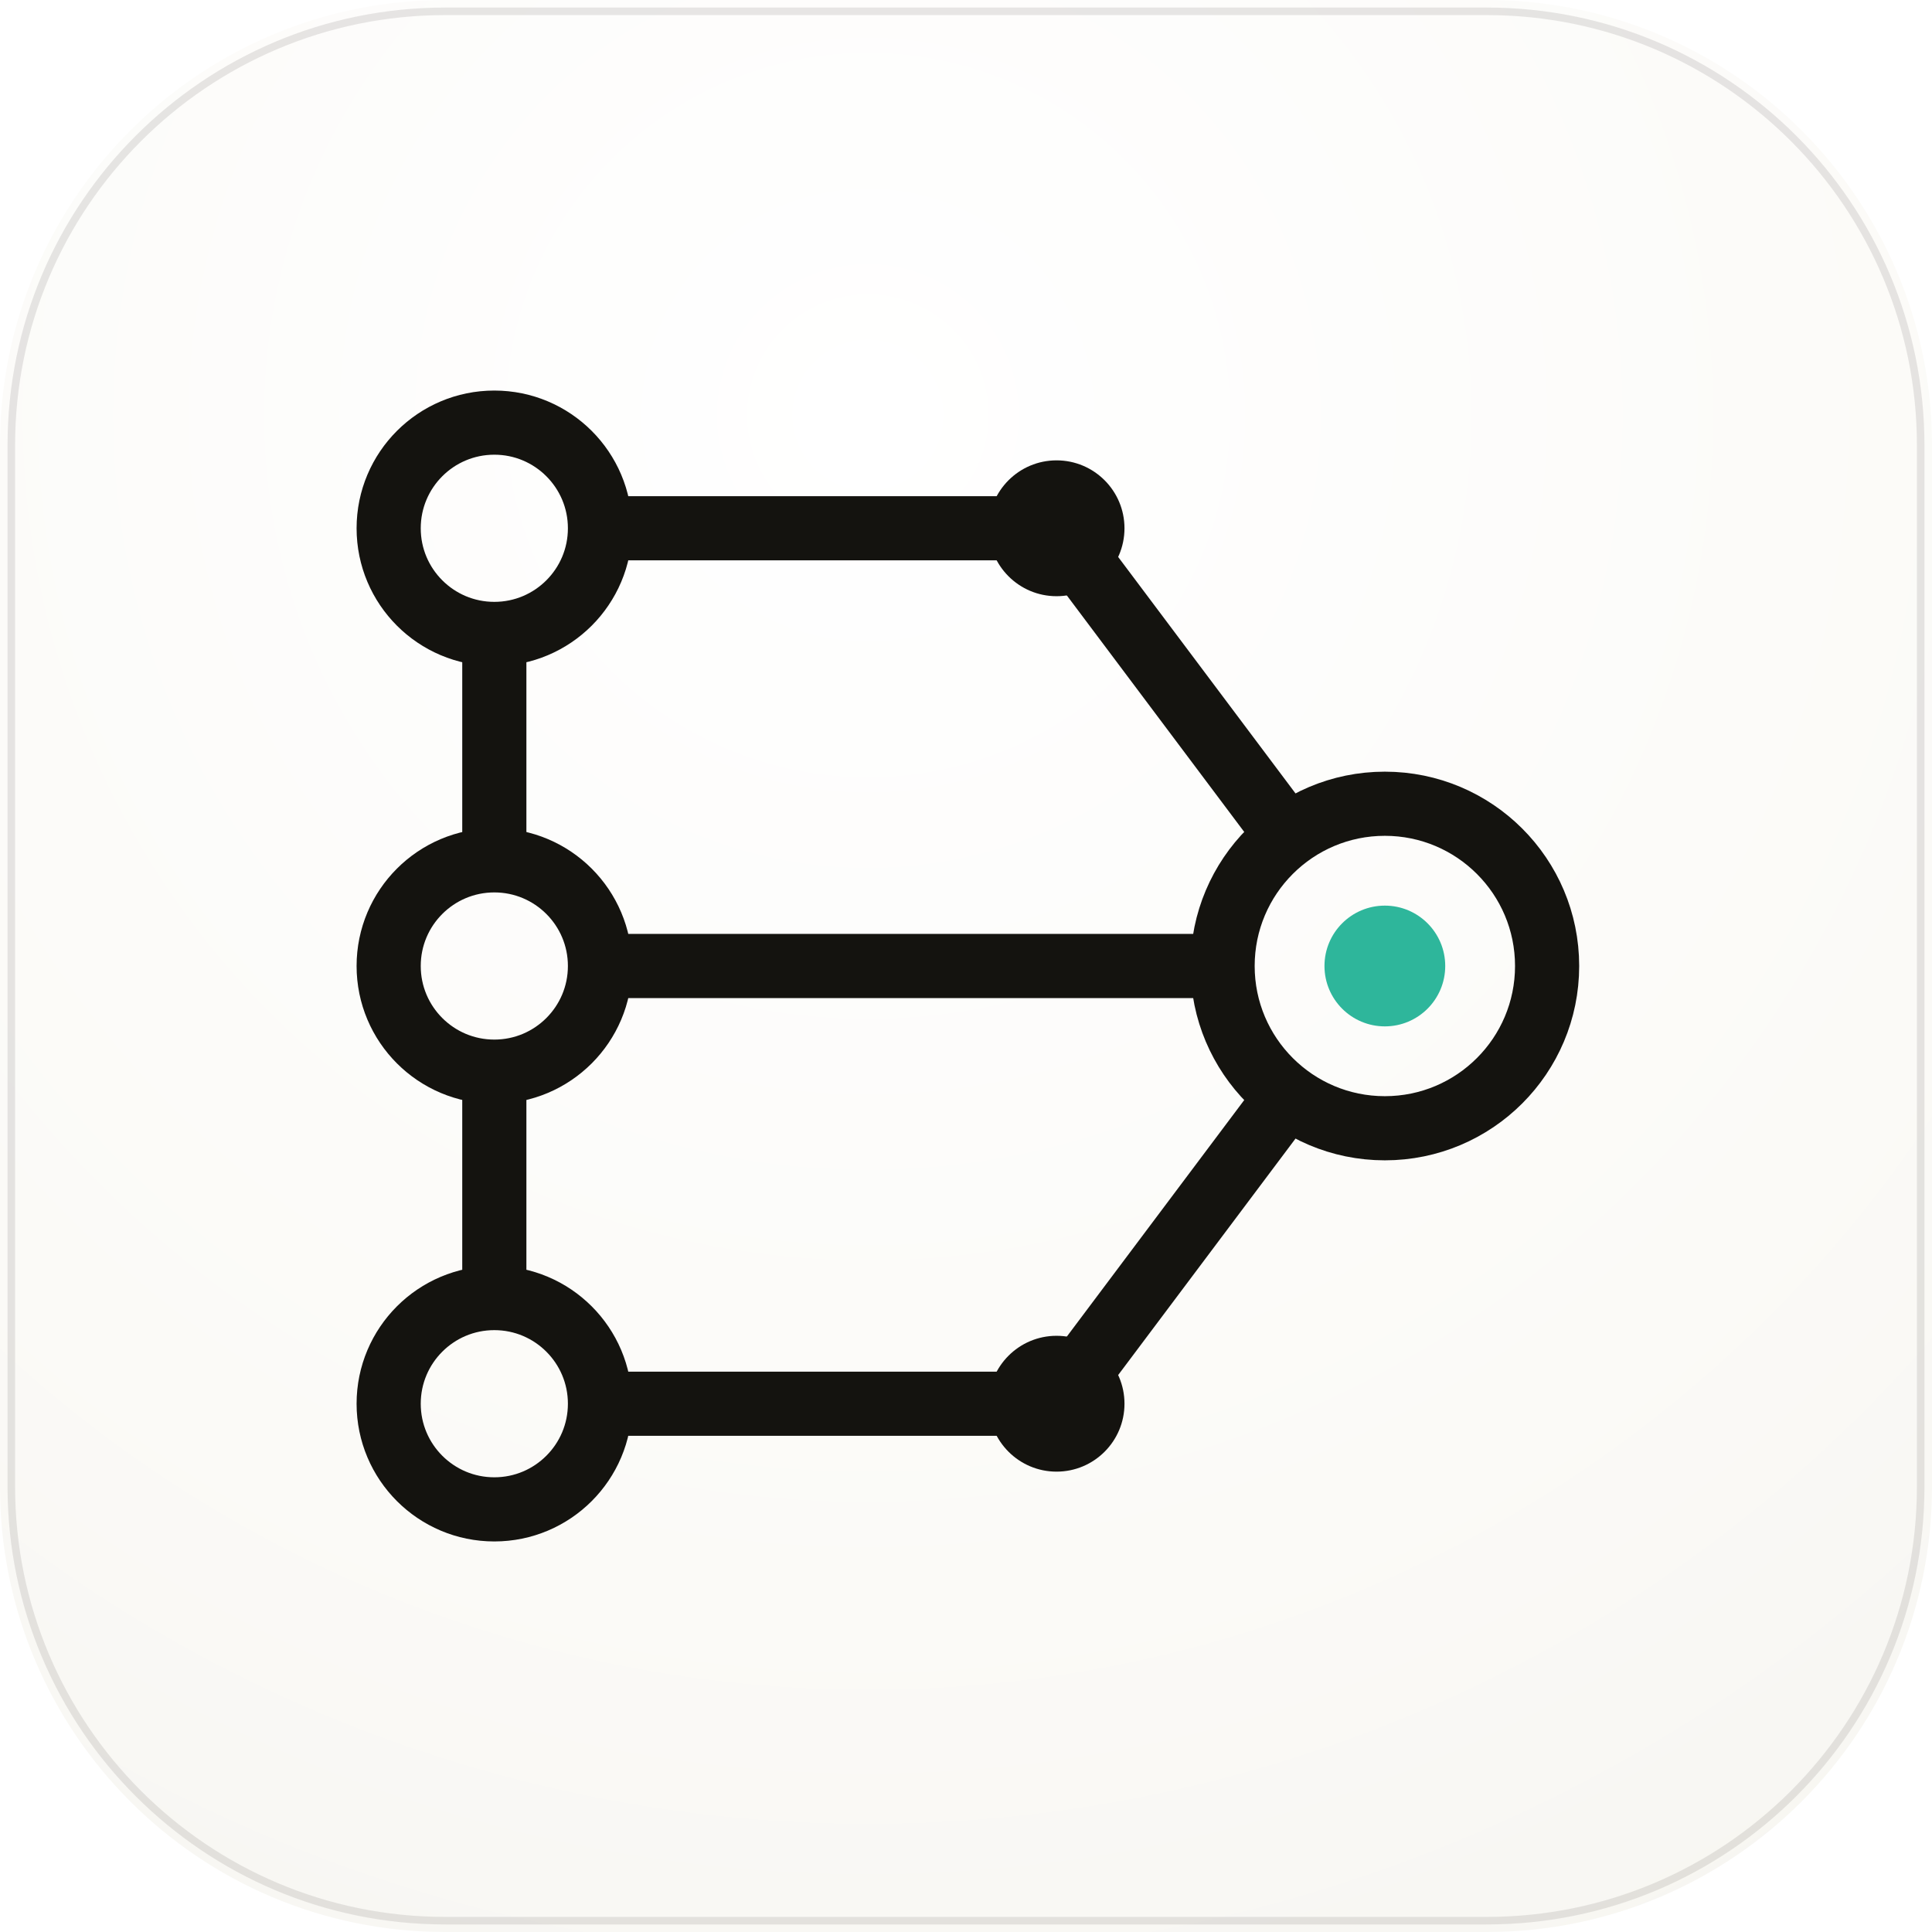
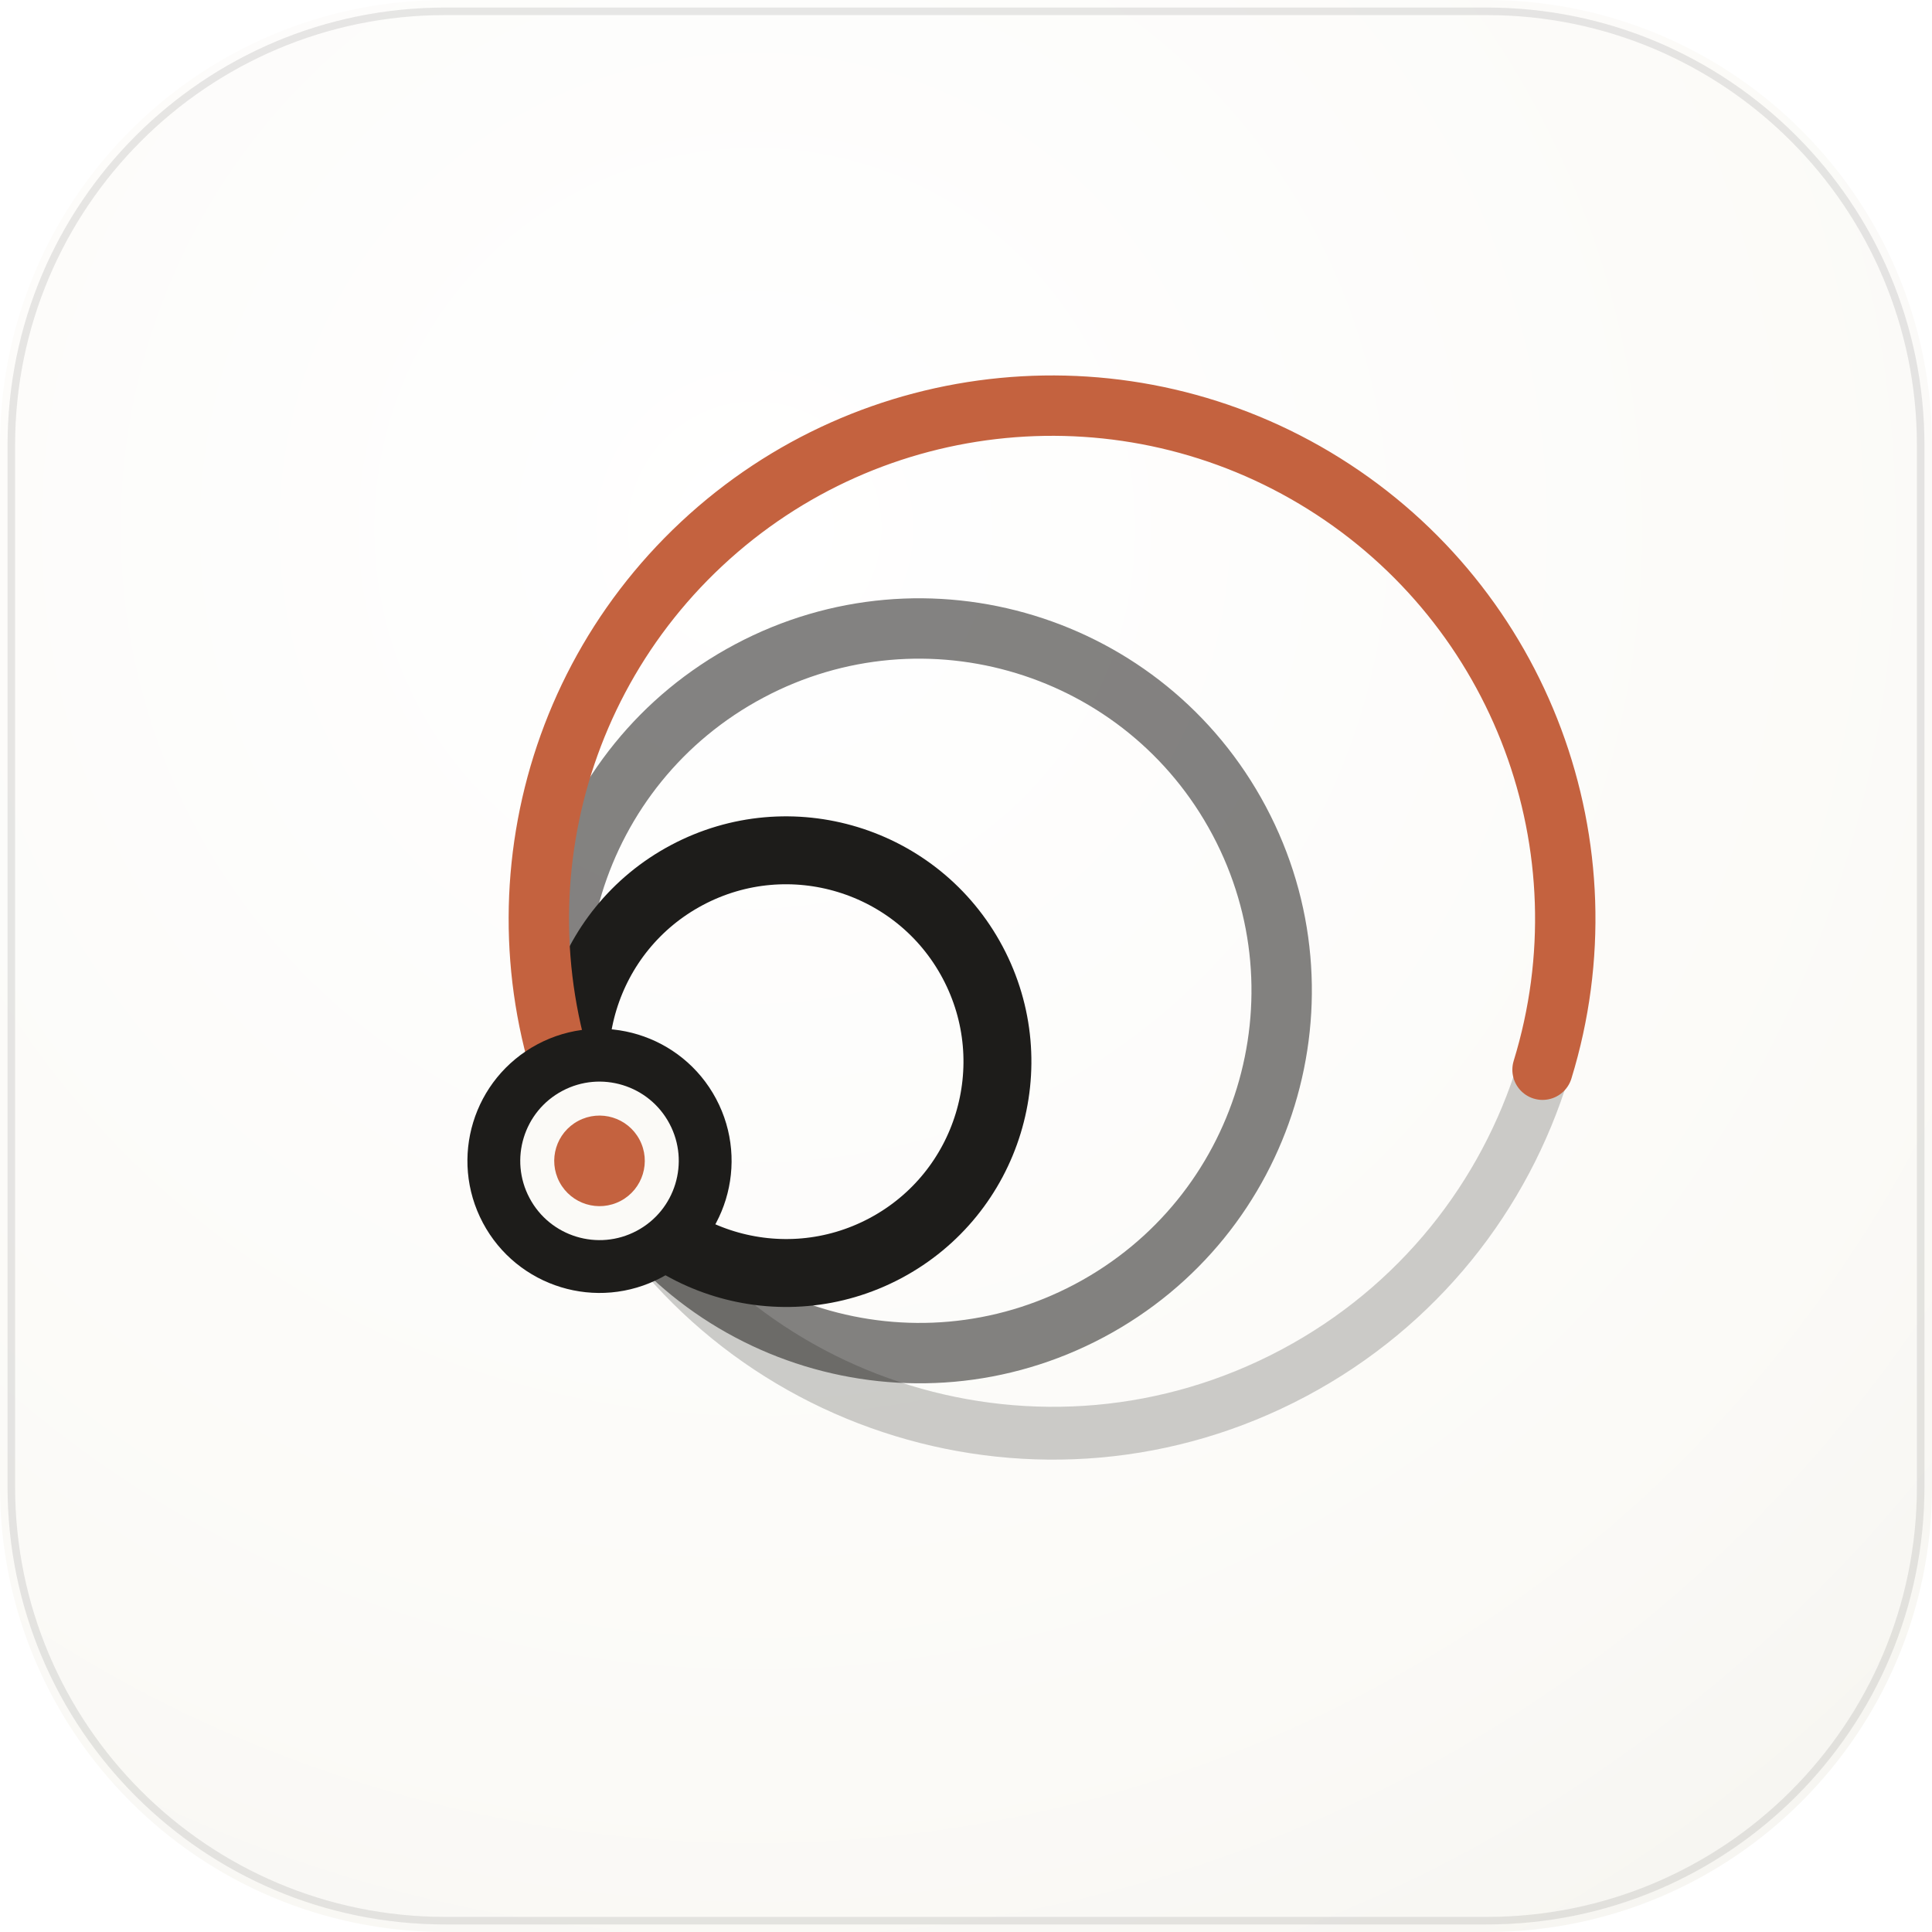
<svg xmlns="http://www.w3.org/2000/svg" viewBox="0 0 512 512" width="512" height="512" role="img" aria-labelledby="title desc">
  <defs>
-     <radialGradient id="bgL" gradientUnits="userSpaceOnUse" cx="230" cy="110" r="640">
+     <radialGradient id="bgL" gradientUnits="userSpaceOnUse" cx="200" cy="140" r="560">
      <stop offset="0" stop-color="#ffffff" />
-       <stop offset="0.5" stop-color="#fbfaf7" />
+       <stop offset="0.6" stop-color="#fbfaf7" />
      <stop offset="1" stop-color="#f2f1eb" />
    </radialGradient>
  </defs>
  <rect x="0" y="0" width="512" height="512" rx="118" fill="url(#bgL)" />
-   <rect x="3" y="3" width="506" height="506" rx="115" fill="none" stroke="#14130f" stroke-opacity="0.1" stroke-width="2" />
-   <g fill="none" stroke="#14130f" stroke-width="17" stroke-linecap="round" stroke-linejoin="round">
-     <line x1="131" y1="140" x2="131" y2="372" />
-     <path d="M131 140 H280 L367 256 L280 372 H131" />
-     <line x1="131" y1="256" x2="367" y2="256" />
+   <rect x="3" y="3" width="506" height="506" rx="115" fill="none" stroke="#1d1c1a" stroke-opacity="0.1" stroke-width="2" />
+   <g transform="rotate(-28 256 256)" fill="none" stroke-linecap="round">
+     <circle cx="282" cy="256" r="136" stroke="#1d1c1a" stroke-opacity="0.22" stroke-width="14" />
+     <circle cx="242" cy="256" r="96" stroke="#1d1c1a" stroke-opacity="0.55" stroke-width="16" />
+     <circle cx="202" cy="256" r="56" stroke="#1d1c1a" stroke-width="18" />
+     <path d="M 146 256 A 136 136 0 1 1 378 352" stroke="#c4623f" stroke-width="16" />
+     <circle cx="146" cy="256" r="28" fill="#fbfaf7" stroke="#1d1c1a" stroke-width="14" />
+     <circle cx="146" cy="256" r="12" fill="#c4623f" />
  </g>
-   <g fill="url(#bgL)" stroke="#14130f" stroke-width="17">
-     <circle cx="131" cy="140" r="28" />
-     <circle cx="131" cy="256" r="28" />
-     <circle cx="131" cy="372" r="28" />
-   </g>
-   <g fill="#14130f">
-     <circle cx="280" cy="140" r="18" />
-     <circle cx="280" cy="372" r="18" />
-   </g>
-   <circle cx="367" cy="256" r="43" fill="url(#bgL)" stroke="#14130f" stroke-width="17" />
-   <circle cx="367" cy="256" r="16" fill="#2eb69b" />
</svg>
